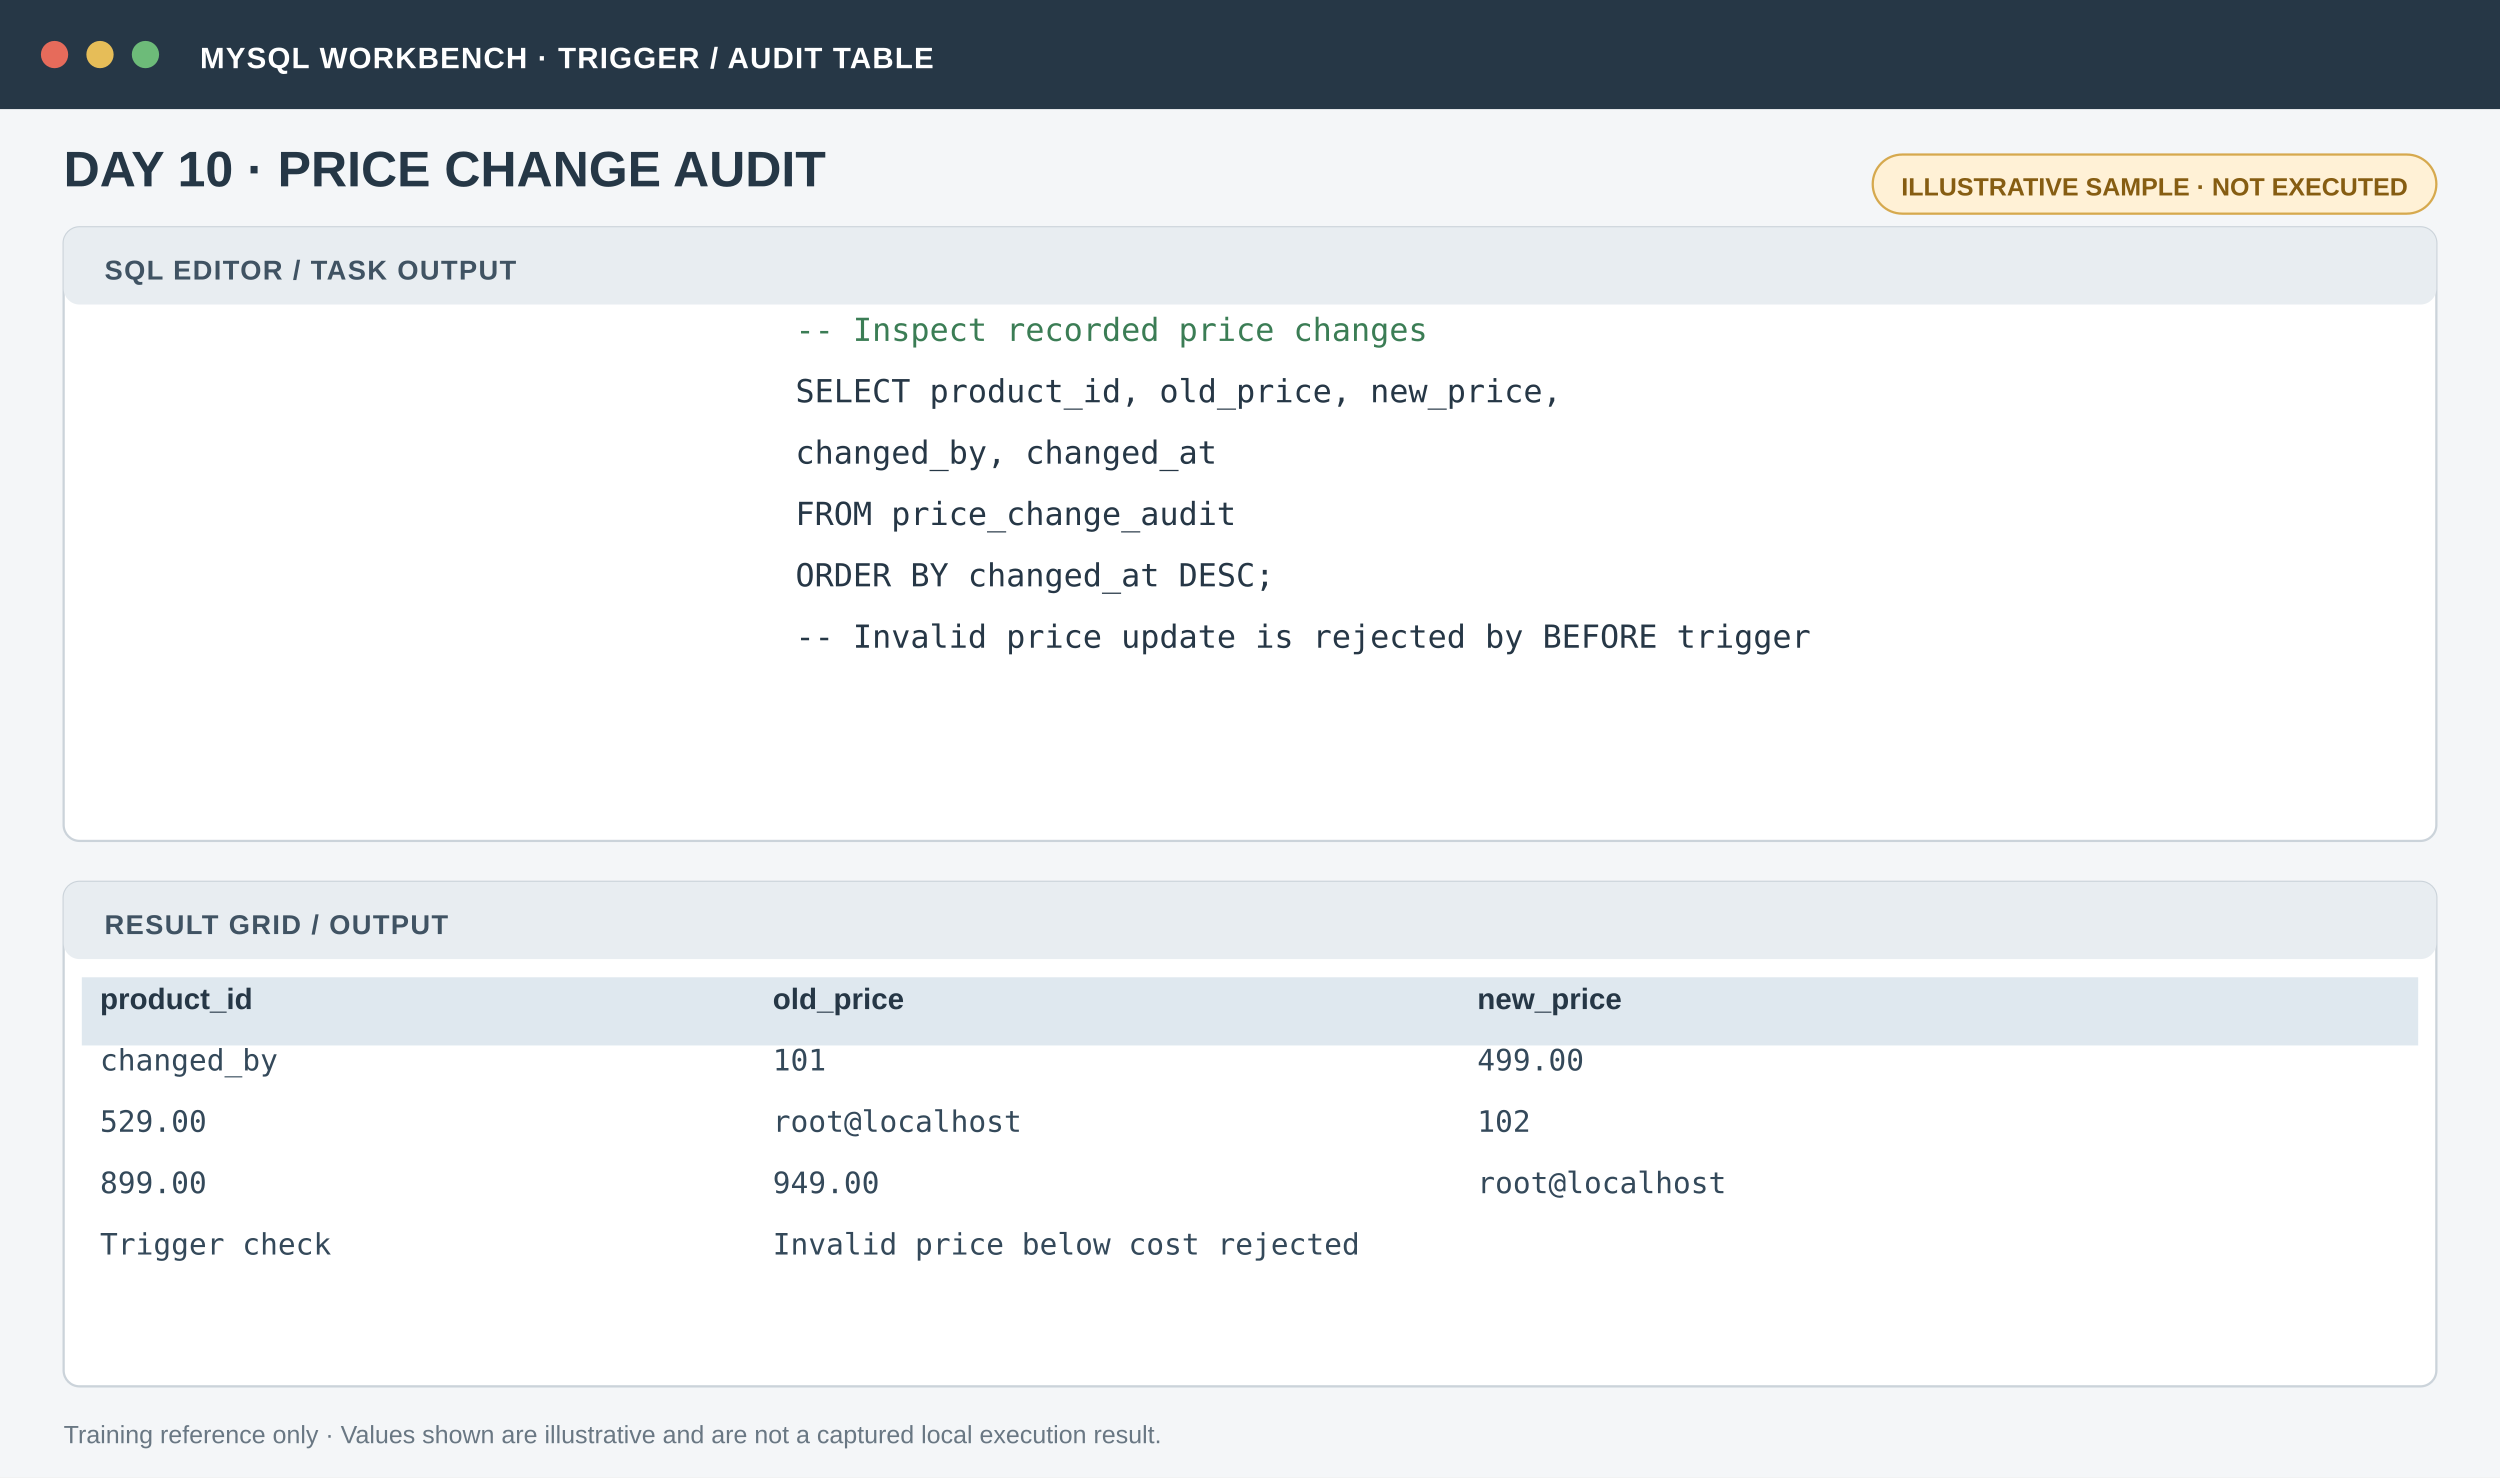
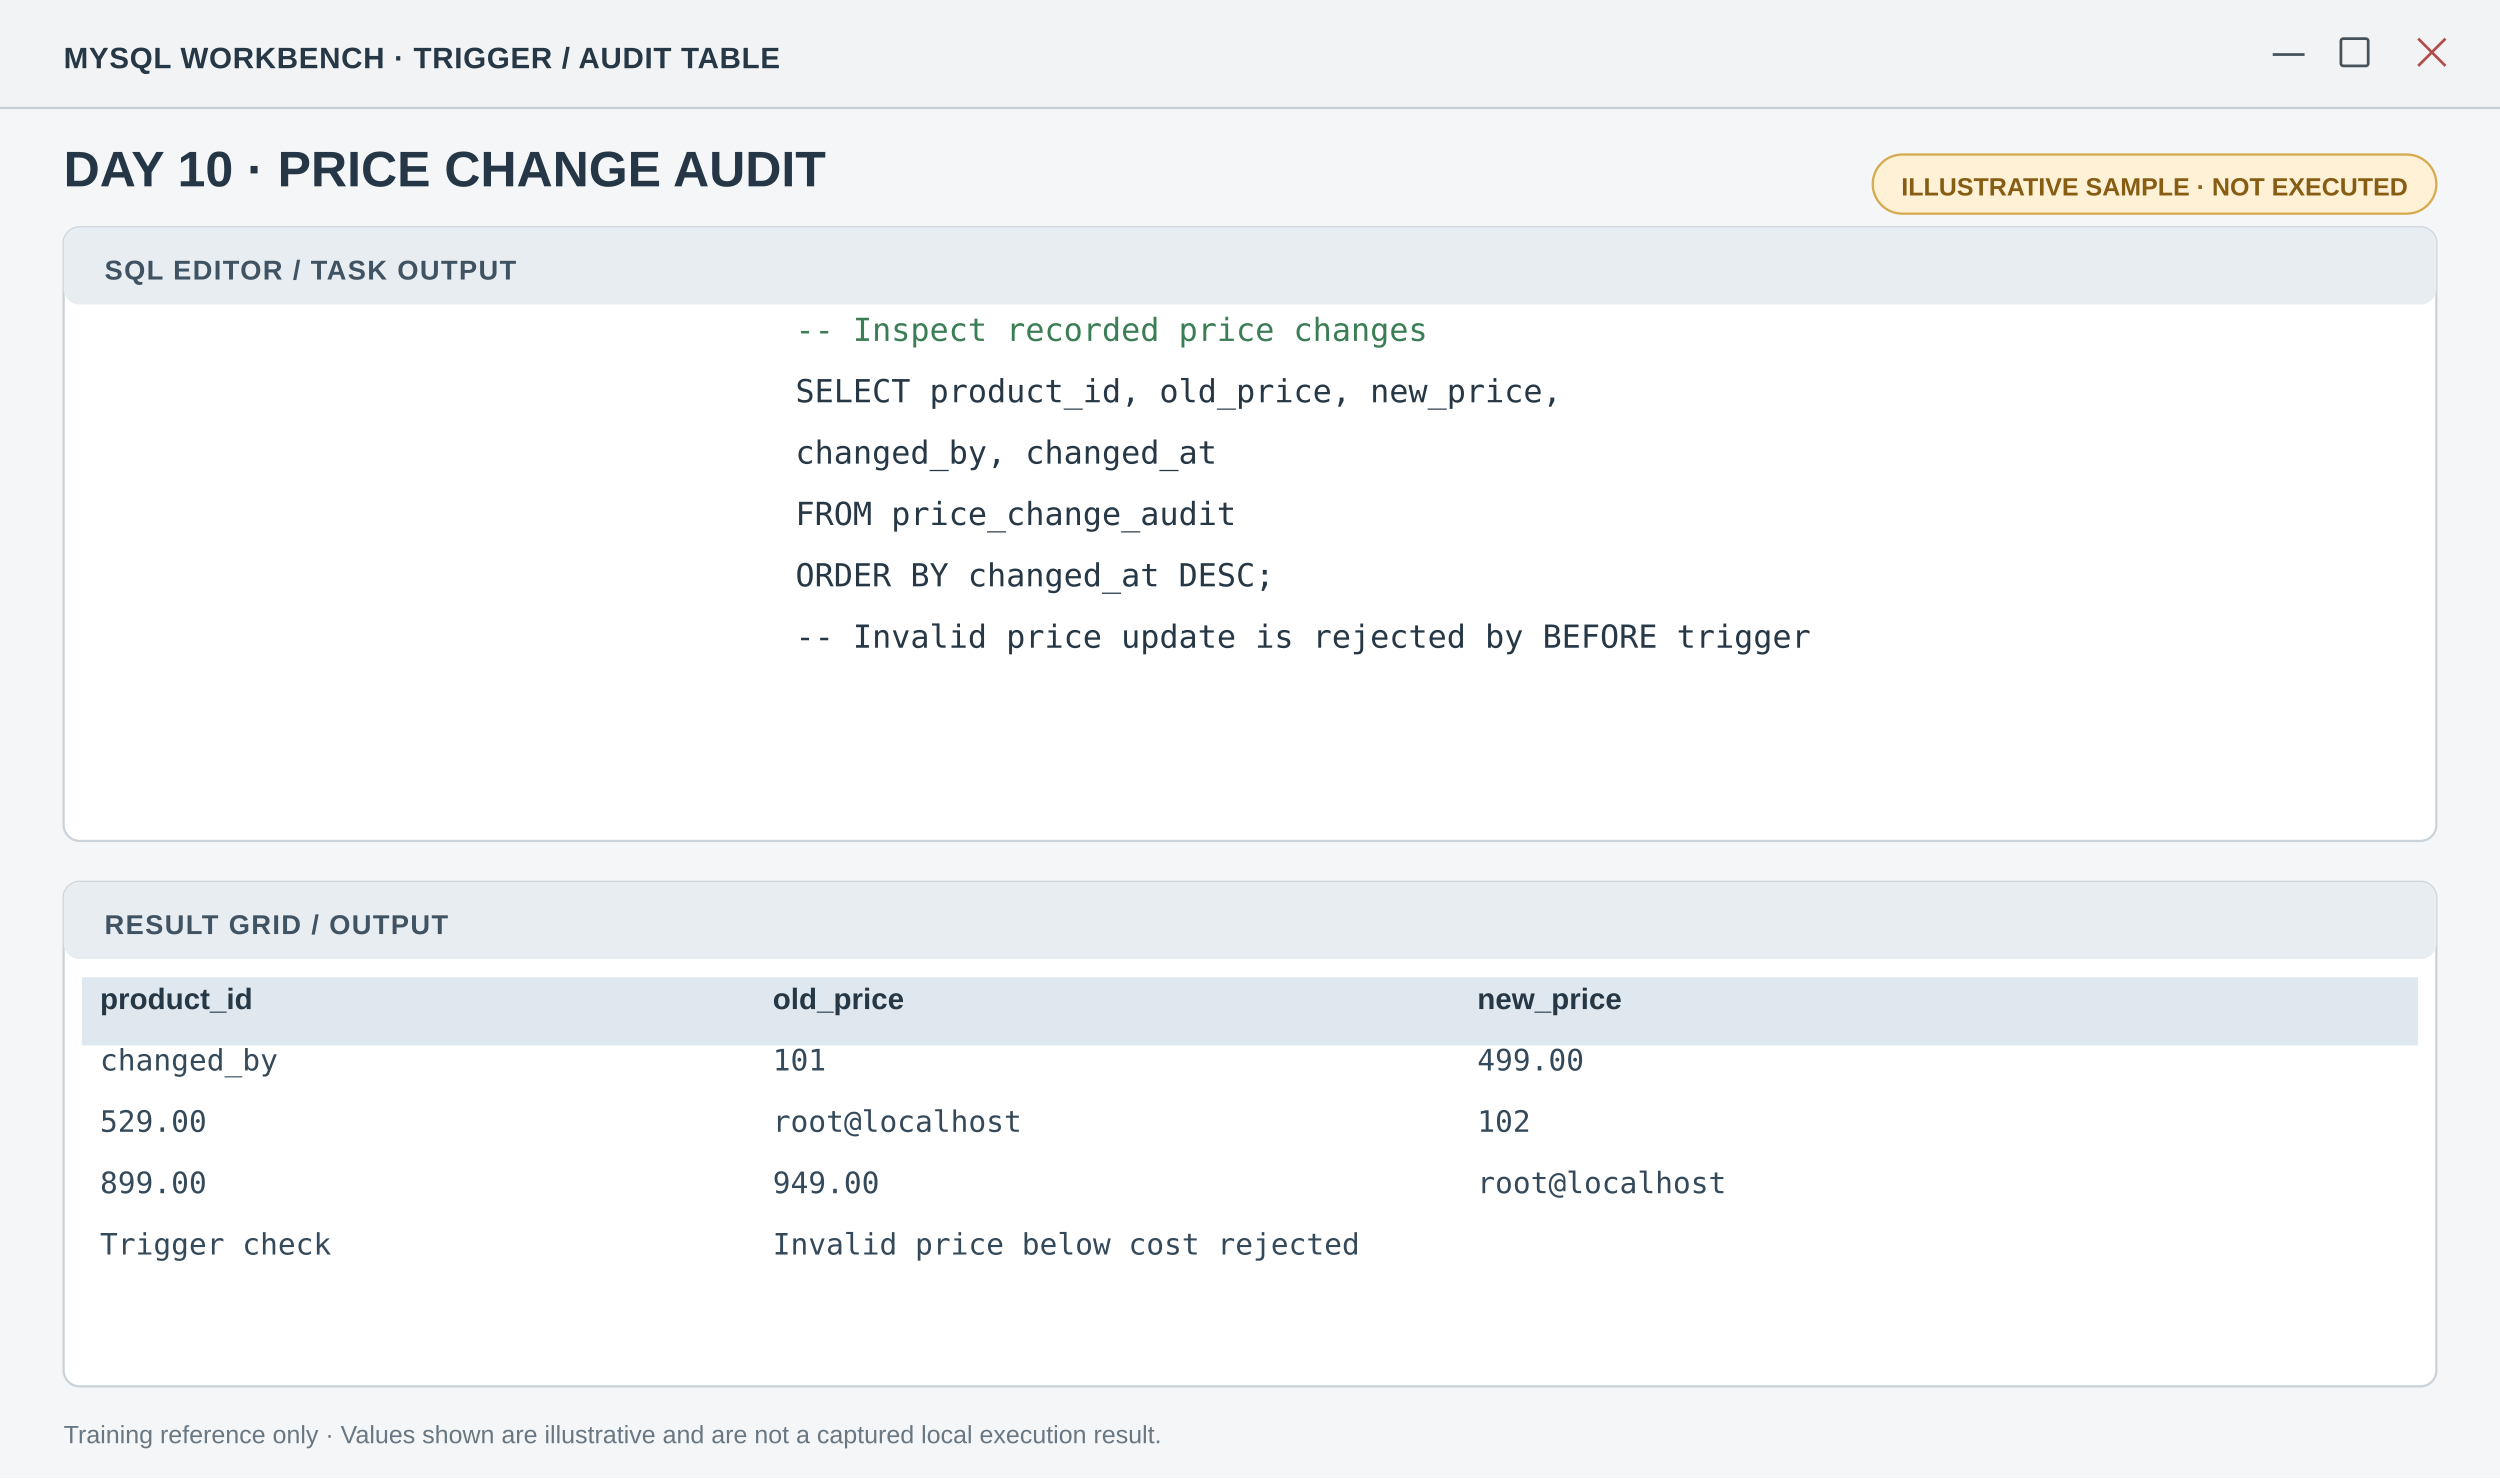
<svg xmlns="http://www.w3.org/2000/svg" width="1100" height="650" viewBox="0 0 1100 650">
  <rect width="1100" height="650" fill="#f4f6f8" />
-   <rect x="0" y="0" width="1100" height="48" fill="#263746" />
-   <circle cx="24" cy="24" r="6" fill="#e66b5b" />
-   <circle cx="44" cy="24" r="6" fill="#e6bd58" />
-   <circle cx="64" cy="24" r="6" fill="#6dbb79" />
-   <text x="88" y="30" class="bar">MYSQL WORKBENCH · TRIGGER / AUDIT TABLE</text>
+   <rect x="0" y="0" width="1100" height="48" fill="#f1f3f4" />
+   <line x1="0" y1="47.5" x2="1100" y2="47.5" stroke="#c9ced3" />
+   <text x="28" y="30" class="bar">MYSQL WORKBENCH · TRIGGER / AUDIT TABLE</text>
  <text x="28" y="82" class="title">DAY 10 · PRICE CHANGE AUDIT</text>
  <rect x="28" y="100" width="1044" height="270" rx="7" fill="#fff" stroke="#cbd3da" />
  <rect x="28" y="100" width="1044" height="34" rx="7" fill="#e8edf1" />
  <text x="46" y="123" class="tab">SQL EDITOR / TASK OUTPUT</text>
  <text x="350" y="150" class="comment">-- Inspect recorded price changes</text>
  <text x="350" y="177" class="code">SELECT product_id, old_price, new_price,</text>
  <text x="350" y="204" class="code">changed_by, changed_at</text>
  <text x="350" y="231" class="code">FROM price_change_audit</text>
  <text x="350" y="258" class="code">ORDER BY changed_at DESC;</text>
  <text x="350" y="285" class="code">-- Invalid price update is rejected by BEFORE trigger</text>
  <rect x="28" y="388" width="1044" height="222" rx="7" fill="#fff" stroke="#cbd3da" />
  <rect x="28" y="388" width="1044" height="34" rx="7" fill="#e8edf1" />
  <text x="46" y="411" class="tab">RESULT GRID / OUTPUT</text>
  <rect x="36" y="430" width="1028" height="30" fill="#dfe8ef" />
  <text x="44" y="444" class="head">product_id</text>
  <text x="340" y="444" class="head">old_price</text>
  <text x="650" y="444" class="head">new_price</text>
  <text x="44" y="471" class="cell">changed_by</text>
  <text x="340" y="471" class="cell">101</text>
  <text x="650" y="471" class="cell">499.00</text>
  <text x="44" y="498" class="cell">529.00</text>
  <text x="340" y="498" class="cell">root@localhost</text>
  <text x="650" y="498" class="cell">102</text>
  <text x="44" y="525" class="cell">899.00</text>
  <text x="340" y="525" class="cell">949.00</text>
  <text x="650" y="525" class="cell">root@localhost</text>
  <text x="44" y="552" class="cell">Trigger check</text>
  <text x="340" y="552" class="cell">Invalid price below cost rejected</text>
  <rect x="824" y="68" width="248" height="26" rx="13" fill="#fff1d6" stroke="#d6a94e" />
  <text x="948" y="86" text-anchor="middle" class="sample">ILLUSTRATIVE SAMPLE · NOT EXECUTED</text>
  <text x="28" y="635" class="foot">Training reference only · Values shown are illustrative and are not a captured local execution result.</text>
+   <g fill="none" stroke="#46515a" stroke-width="1.2">
+     <path d="M1000 24h14" />
+     <rect x="1030" y="17" width="12" height="12" rx="1" />
+     <path d="M1064 17l12 12m0-12l-12 12" stroke="#b44b4b" />
+   </g>
  <style>
-  .bar{font:600 13px Arial,sans-serif;fill:#fff;letter-spacing:.5px}.title{font:700 22px Arial,sans-serif;fill:#253746}
+  .bar{font:600 13px Arial,sans-serif;fill:#263746;letter-spacing:.3px}.title{font:700 22px Arial,sans-serif;fill:#253746}
 .tab{font:600 12px Arial,sans-serif;fill:#405363;letter-spacing:.6px}.comment{font:14px Consolas,monospace;fill:#3b7d55}
 .code{font:14px Consolas,monospace;fill:#263746}.head{font:600 13px Arial,sans-serif;fill:#263746}
 .cell{font:13px Consolas,monospace;fill:#34495a}.sample{font:700 11px Arial,sans-serif;fill:#865d12}
 .foot{font:11px Arial,sans-serif;fill:#697783}
 </style>
</svg>
